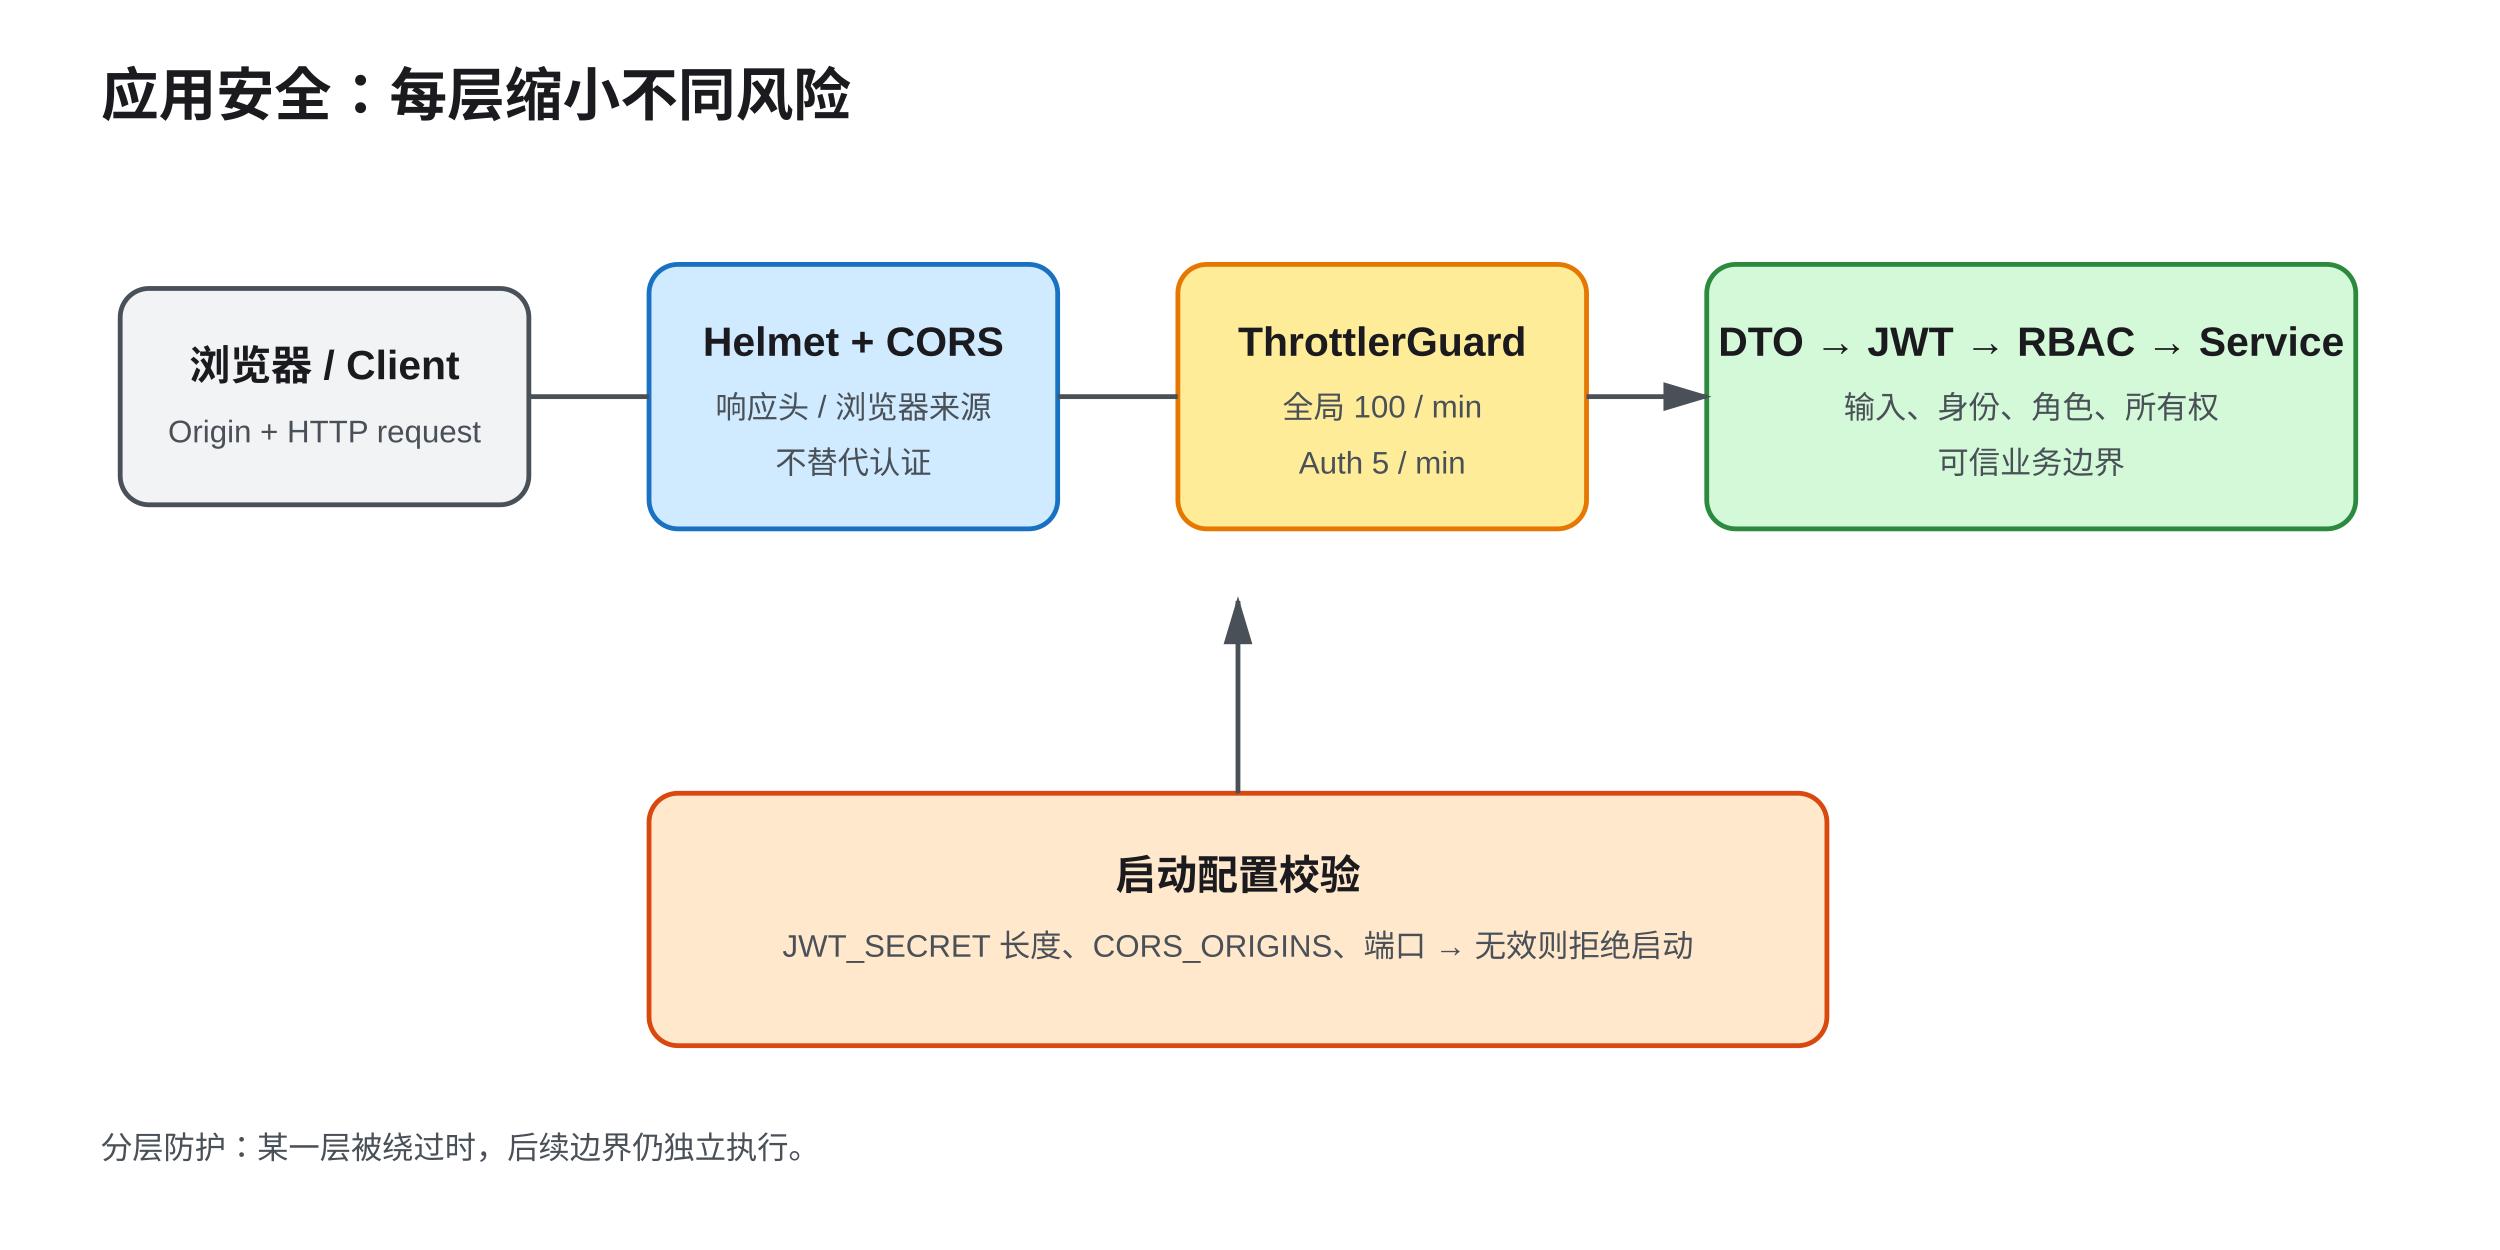
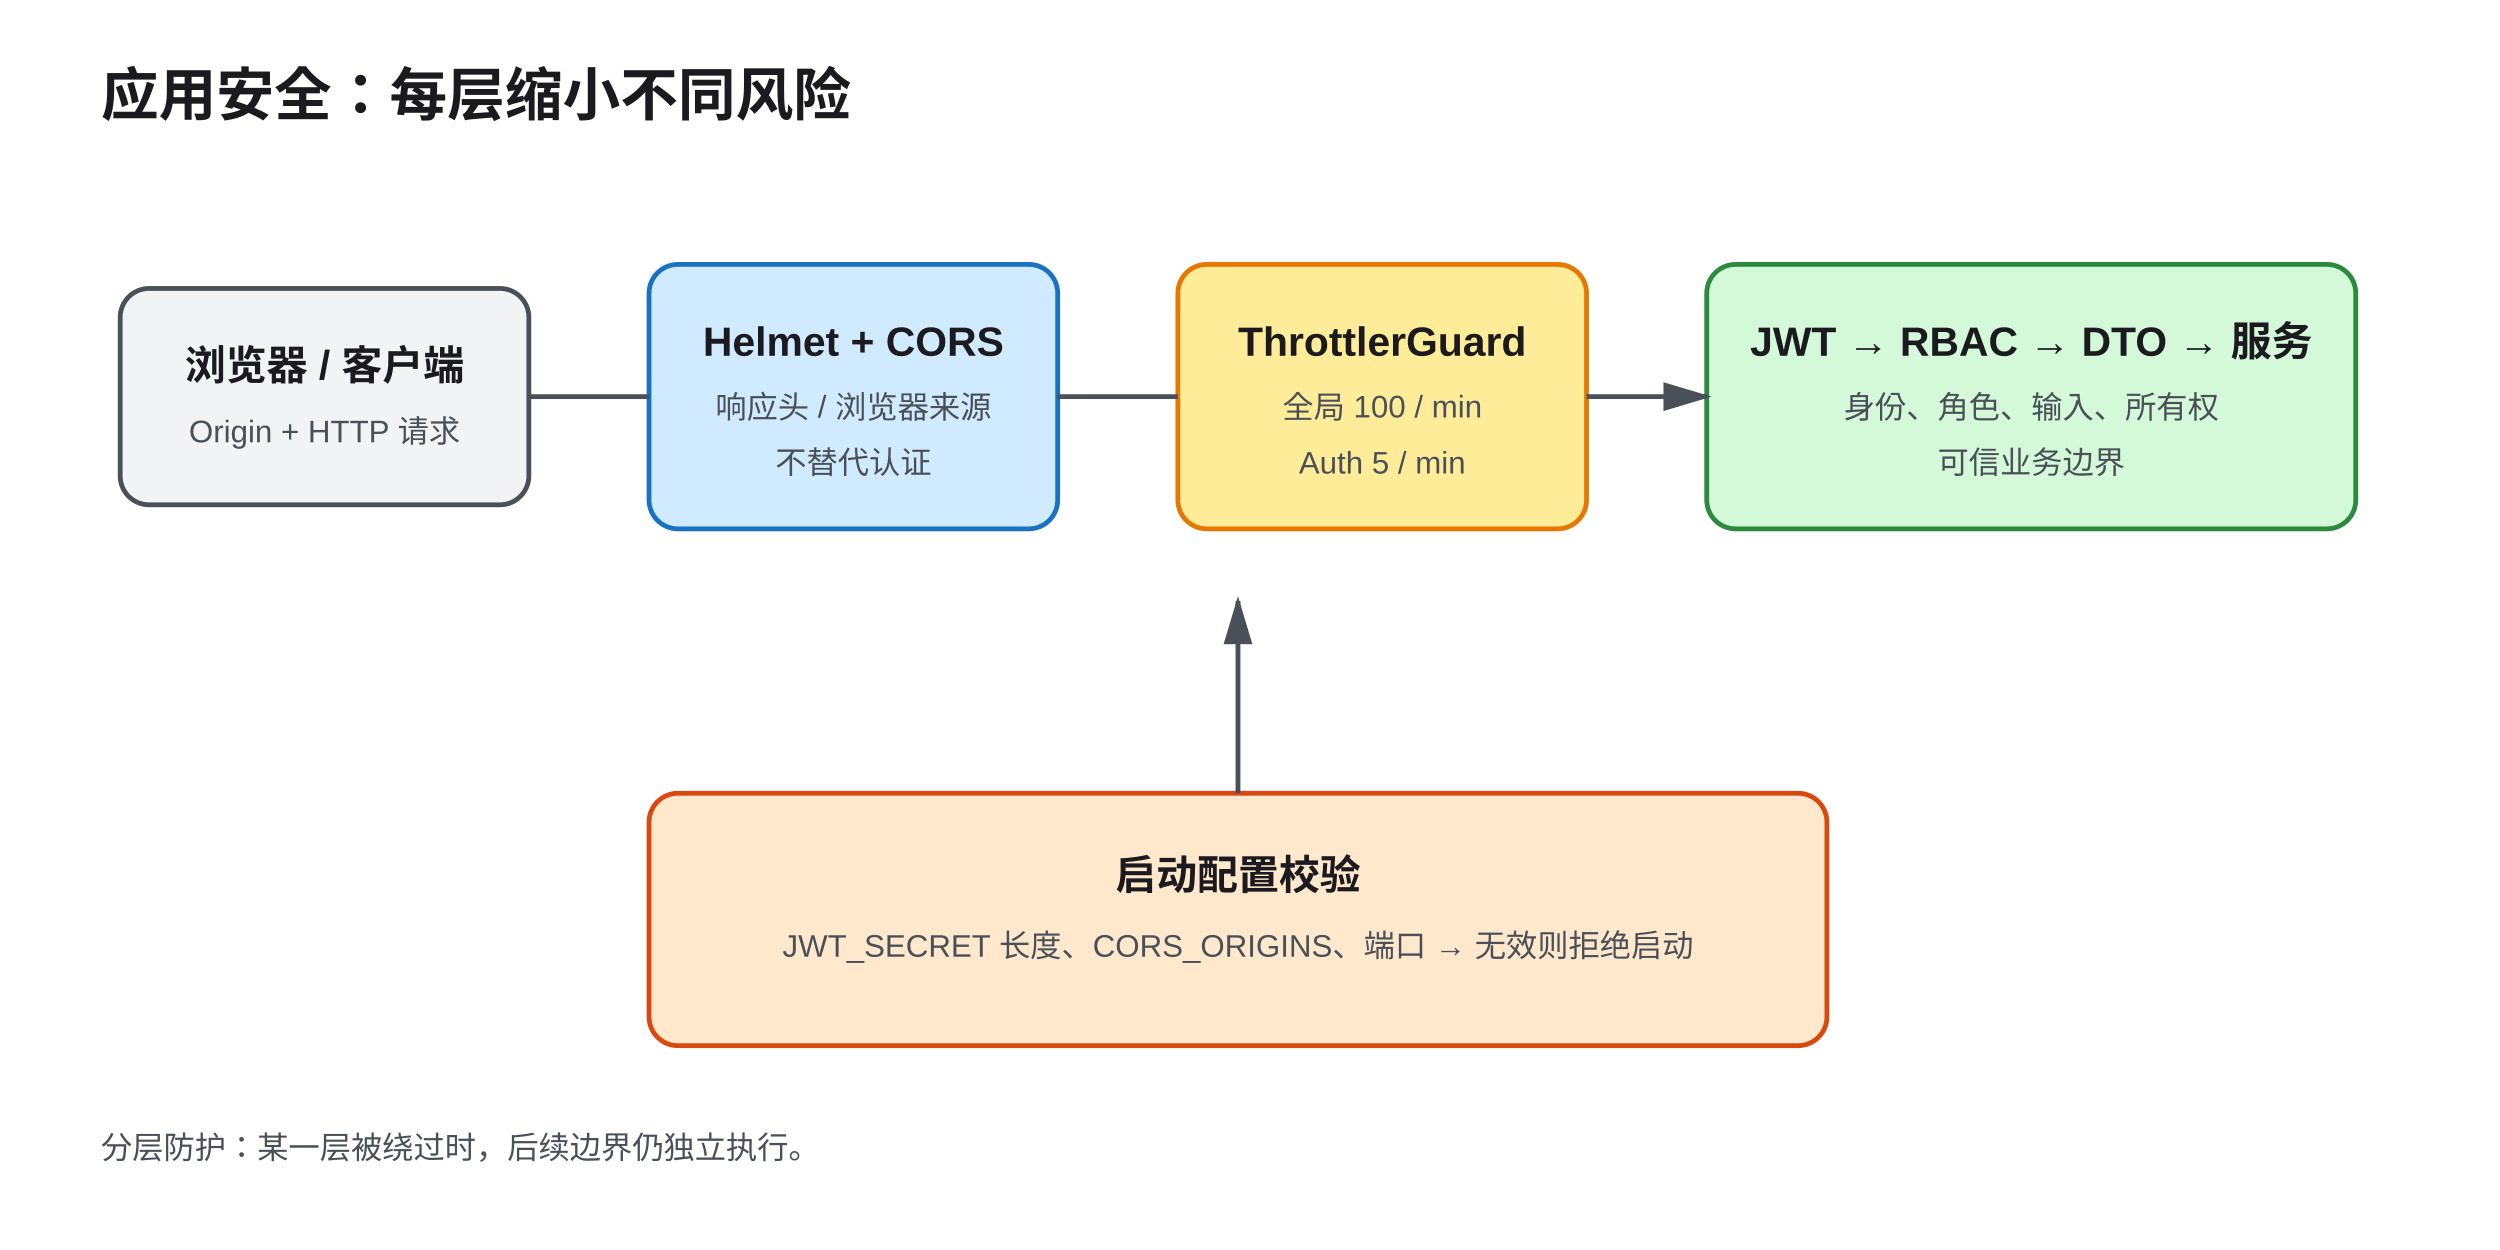
<svg xmlns="http://www.w3.org/2000/svg" viewBox="0 0 1040 520" role="img">
  <defs>
    <marker id="a" markerWidth="10" markerHeight="10" refX="9" refY="3" orient="auto">
      <path d="M0 0L10 3L0 6Z" fill="#495057" />
    </marker>
    <style>text{font-family:'Kaiti SC','KaiTi',Arial,sans-serif;fill:#1b1b1f}.t{font-size:24px;font-weight:700}.l{font-size:17px;font-weight:700}.n{font-size:13px;fill:#495057}.p{stroke:#495057;stroke-width:2;marker-end:url(#a)}</style>
  </defs>
  <rect width="1040" height="520" fill="#fff" />
  <text x="42" y="48" class="t">应用安全：每层缩小不同风险</text>
  <rect x="50" y="120" width="170" height="90" rx="12" fill="#f1f3f5" stroke="#495057" stroke-width="2" />
-   <text x="135" y="158" text-anchor="middle" class="l">浏览器 / Client</text>
-   <text x="135" y="184" text-anchor="middle" class="n">Origin + HTTP request</text>
+   <text x="135" y="158" text-anchor="middle" class="l">浏览器 / 客户端</text>
+   <text x="135" y="184" text-anchor="middle" class="n">Origin + HTTP 请求</text>
  <rect x="270" y="110" width="170" height="110" rx="12" fill="#d0ebff" stroke="#1971c2" stroke-width="2" />
  <text x="355" y="148" text-anchor="middle" class="l">Helmet + CORS</text>
  <text x="355" y="174" text-anchor="middle" class="n">响应头 / 浏览器来源</text>
  <text x="355" y="197" text-anchor="middle" class="n">不替代认证</text>
  <rect x="490" y="110" width="170" height="110" rx="12" fill="#ffec99" stroke="#e67700" stroke-width="2" />
  <text x="575" y="148" text-anchor="middle" class="l">ThrottlerGuard</text>
  <text x="575" y="174" text-anchor="middle" class="n">全局 100 / min</text>
  <text x="575" y="197" text-anchor="middle" class="n">Auth 5 / min</text>
  <rect x="710" y="110" width="270" height="110" rx="12" fill="#d3f9d8" stroke="#2b8a3e" stroke-width="2" />
-   <text x="845" y="148" text-anchor="middle" class="l">DTO → JWT → RBAC → Service</text>
-   <text x="845" y="174" text-anchor="middle" class="n">输入、身份、角色、所有权</text>
+   <text x="845" y="148" text-anchor="middle" class="l">JWT → RBAC → DTO → 服务</text>
+   <text x="845" y="174" text-anchor="middle" class="n">身份、角色、输入、所有权</text>
  <text x="845" y="197" text-anchor="middle" class="n">可信业务边界</text>
  <path d="M220 165H270M440 165H490M660 165H710" class="p" />
  <rect x="270" y="330" width="490" height="105" rx="12" fill="#ffe8cc" stroke="#d9480f" stroke-width="2" />
  <text x="515" y="370" text-anchor="middle" class="l">启动配置校验</text>
  <text x="515" y="398" text-anchor="middle" class="n">JWT_SECRET 长度、CORS_ORIGINS、端口 → 无效则拒绝启动</text>
  <path d="M515 330V250" class="p" />
  <text x="42" y="482" class="n">分层防护：某一层被绕过时，后续边界仍独立执行。</text>
</svg>
